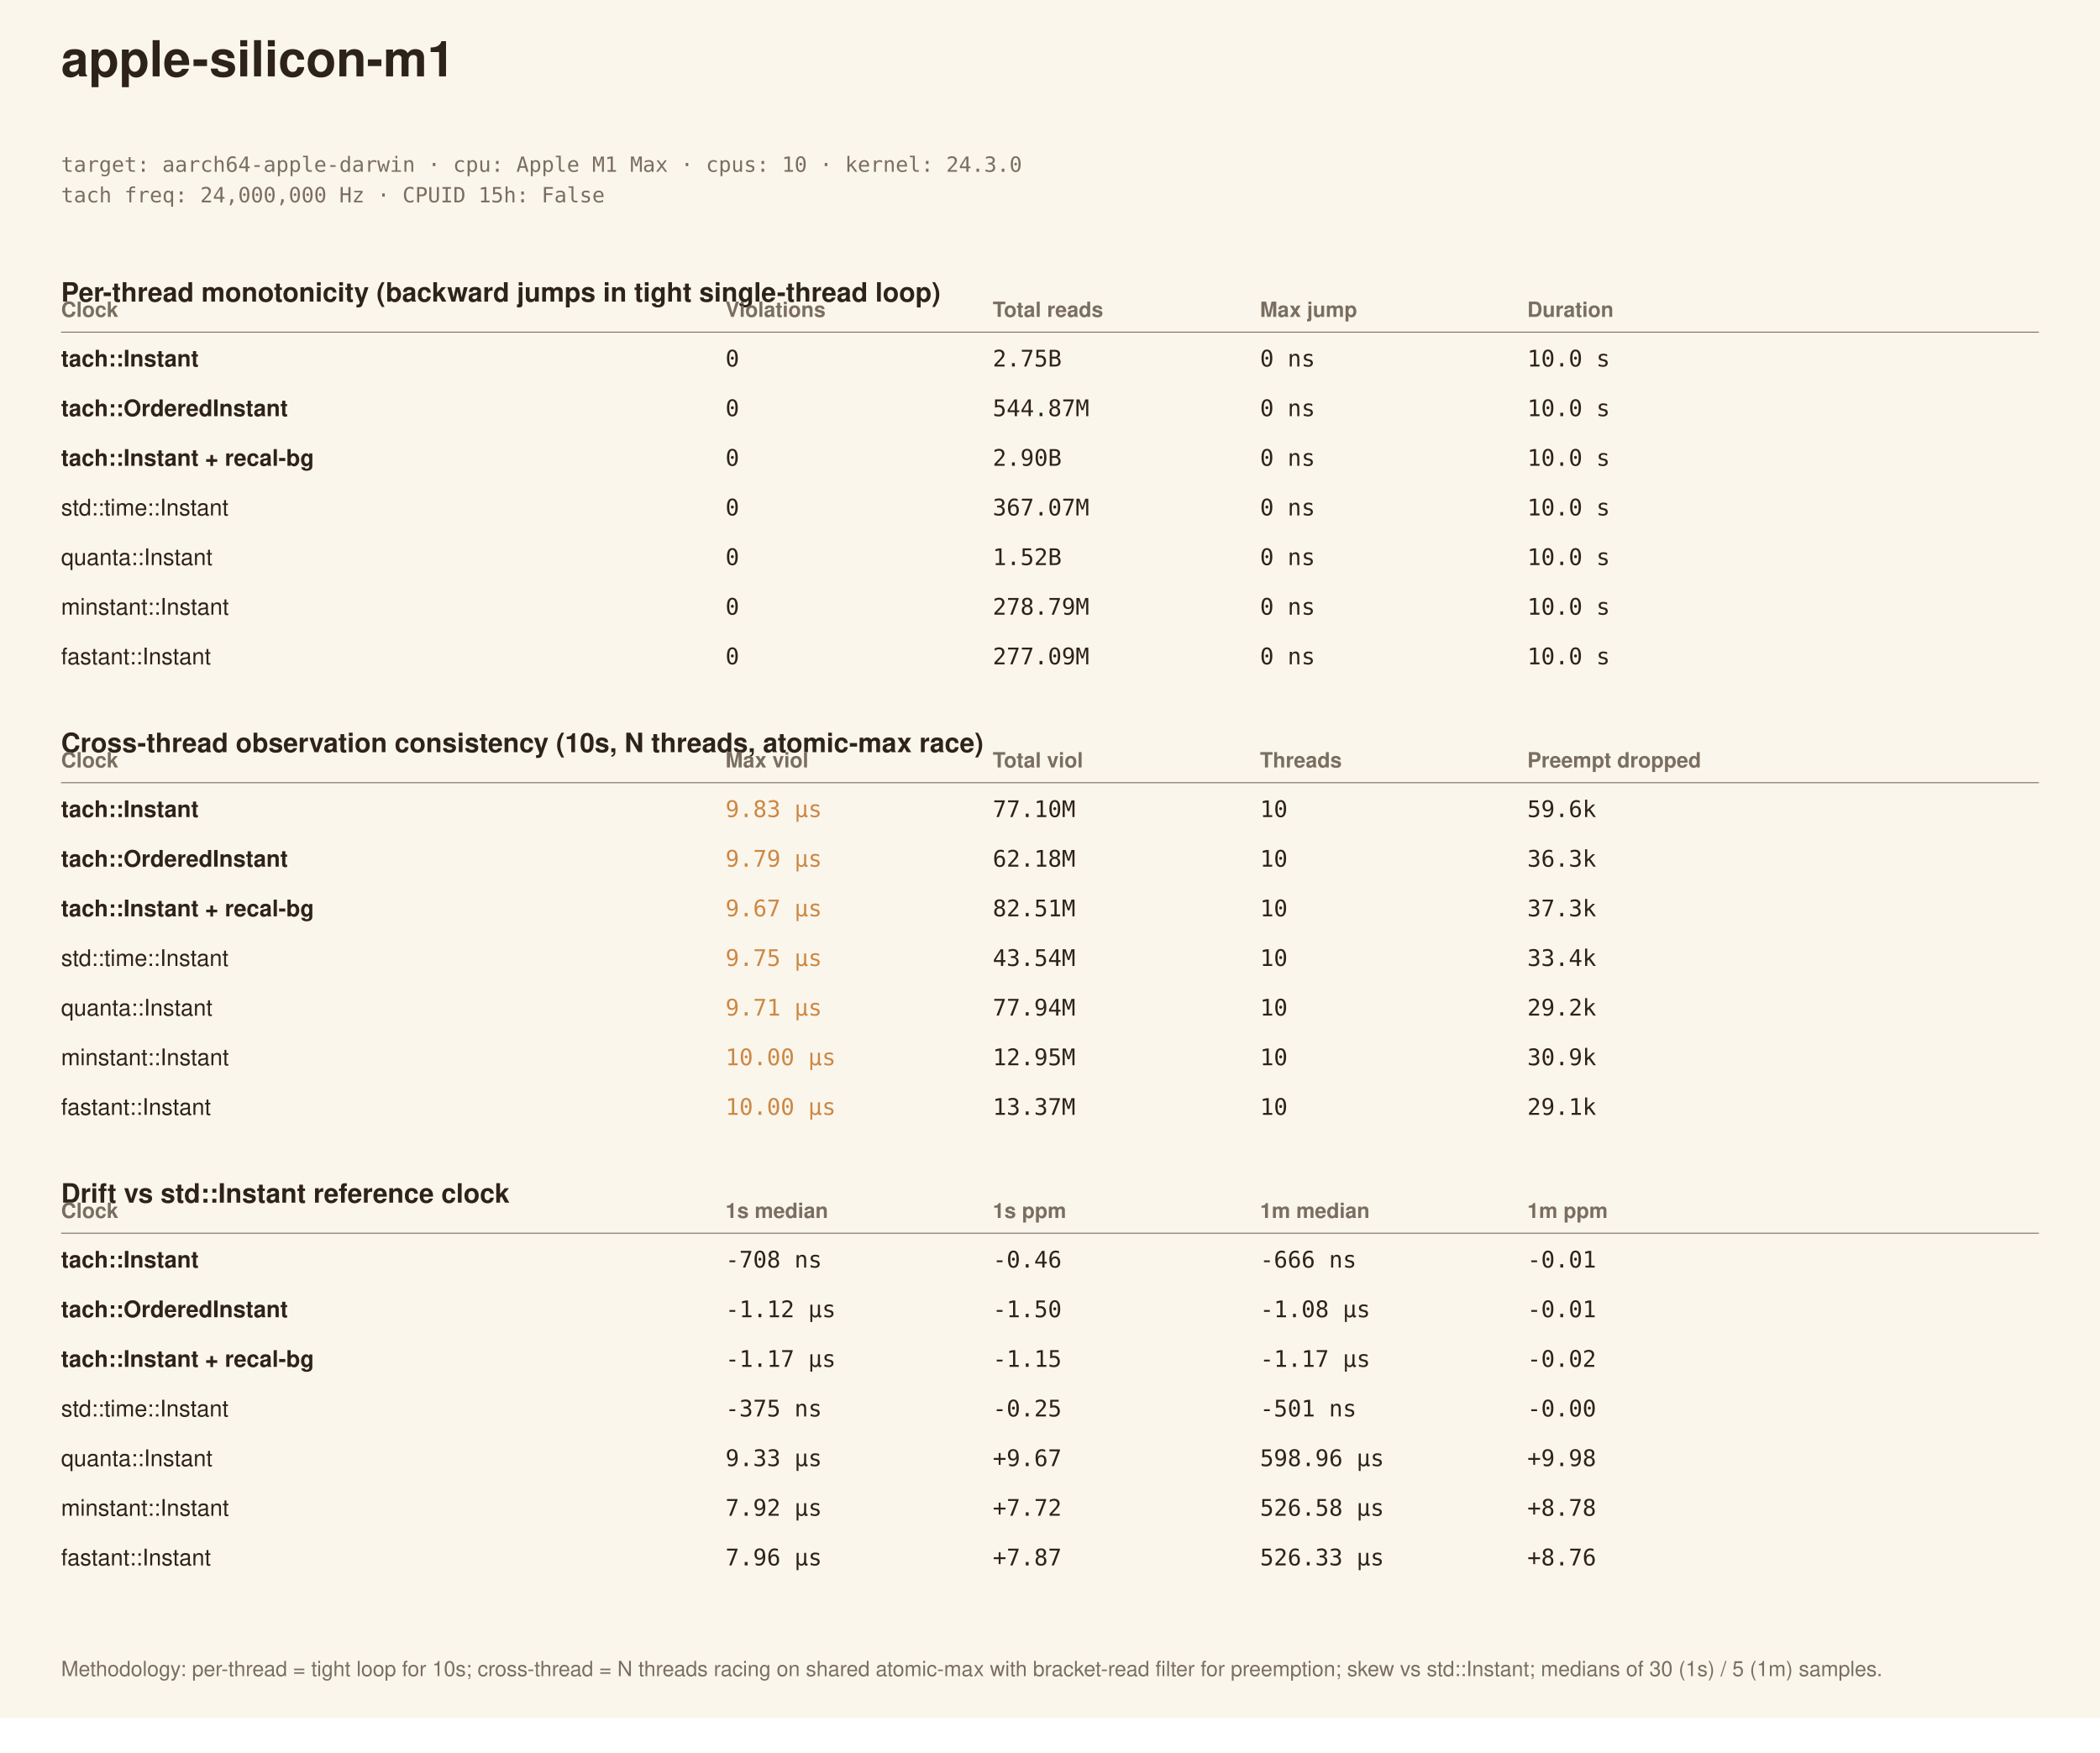
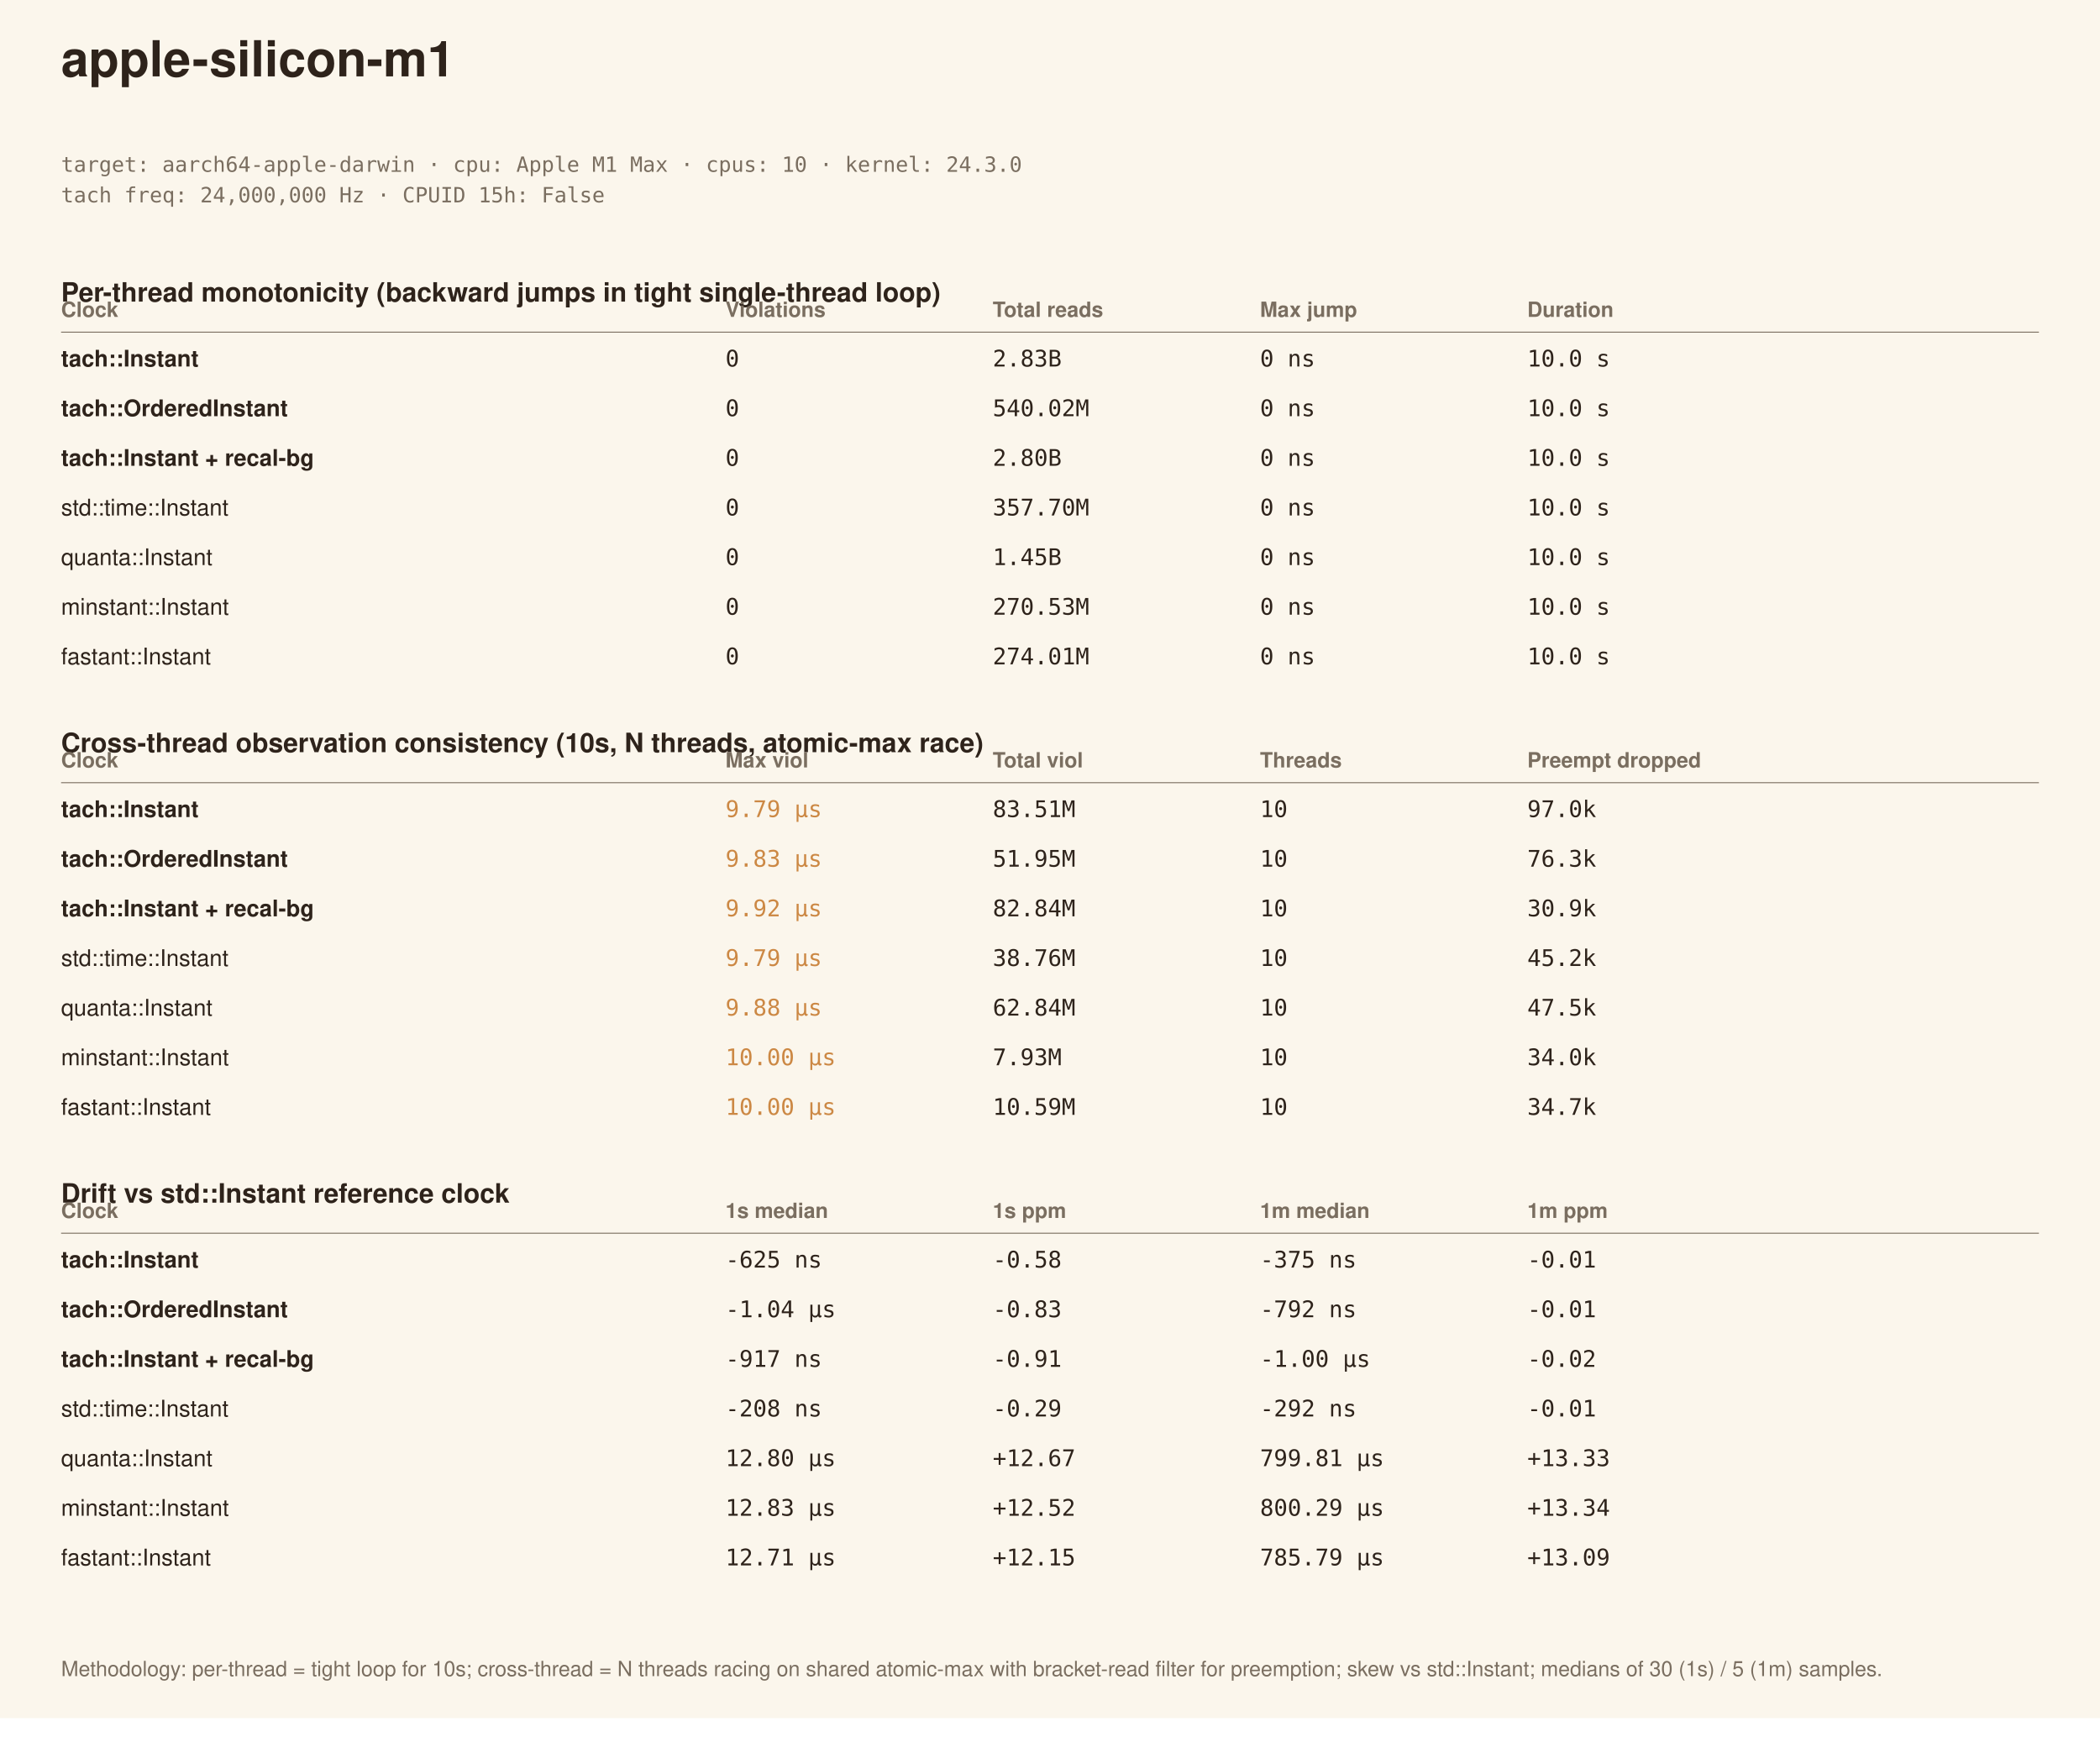
<svg xmlns="http://www.w3.org/2000/svg" viewBox="0 0 1100 918" width="1100" height="918">
  <rect width="1100" height="900" fill="#FBF6EC" />
  <text x="32" y="40" text-anchor="start" font-family="Avenir Next, Helvetica, Arial, sans-serif" font-size="26" font-weight="bold" fill="#2E231B">apple-silicon-m1</text>
  <text x="32" y="90" text-anchor="start" font-family="monospace" font-size="11" fill="#7A6E60">target: aarch64-apple-darwin  ·  cpu: Apple M1 Max  ·  cpus: 10  ·  kernel: 24.3.0</text>
  <text x="32" y="106" text-anchor="start" font-family="monospace" font-size="11" fill="#7A6E60">tach freq: 24,000,000 Hz  ·  CPUID 15h: False</text>
  <text x="32" y="158" text-anchor="start" font-family="Avenir Next, Helvetica, Arial, sans-serif" font-size="14" font-weight="bold" fill="#2E231B">Per-thread monotonicity (backward jumps in tight single-thread loop)</text>
  <line x1="32" y1="174" x2="1068" y2="174" stroke="#7A6E60" stroke-width="0.5" />
  <text x="32" y="166" text-anchor="start" font-family="Avenir Next, Helvetica, Arial, sans-serif" font-size="11" font-weight="bold" fill="#7A6E60">Clock</text>
  <text x="380" y="166" text-anchor="start" font-family="Avenir Next, Helvetica, Arial, sans-serif" font-size="11" font-weight="bold" fill="#7A6E60">Violations</text>
  <text x="520" y="166" text-anchor="start" font-family="Avenir Next, Helvetica, Arial, sans-serif" font-size="11" font-weight="bold" fill="#7A6E60">Total reads</text>
  <text x="660" y="166" text-anchor="start" font-family="Avenir Next, Helvetica, Arial, sans-serif" font-size="11" font-weight="bold" fill="#7A6E60">Max jump</text>
  <text x="800" y="166" text-anchor="start" font-family="Avenir Next, Helvetica, Arial, sans-serif" font-size="11" font-weight="bold" fill="#7A6E60">Duration</text>
  <text x="32" y="192" text-anchor="start" font-family="Avenir Next, Helvetica, Arial, sans-serif" font-size="12" font-weight="bold" fill="#2E231B">tach::Instant</text>
  <text x="380" y="192" text-anchor="start" font-family="monospace" font-size="12" fill="#2E231B">0</text>
-   <text x="520" y="192" text-anchor="start" font-family="monospace" font-size="12" fill="#2E231B">2.75B</text>
+   <text x="520" y="192" text-anchor="start" font-family="monospace" font-size="12" fill="#2E231B">2.83B</text>
  <text x="660" y="192" text-anchor="start" font-family="monospace" font-size="12" fill="#2E231B">0 ns</text>
  <text x="800" y="192" text-anchor="start" font-family="monospace" font-size="12" fill="#2E231B">10.0 s</text>
  <text x="32" y="218" text-anchor="start" font-family="Avenir Next, Helvetica, Arial, sans-serif" font-size="12" font-weight="bold" fill="#2E231B">tach::OrderedInstant</text>
  <text x="380" y="218" text-anchor="start" font-family="monospace" font-size="12" fill="#2E231B">0</text>
-   <text x="520" y="218" text-anchor="start" font-family="monospace" font-size="12" fill="#2E231B">544.87M</text>
+   <text x="520" y="218" text-anchor="start" font-family="monospace" font-size="12" fill="#2E231B">540.02M</text>
  <text x="660" y="218" text-anchor="start" font-family="monospace" font-size="12" fill="#2E231B">0 ns</text>
  <text x="800" y="218" text-anchor="start" font-family="monospace" font-size="12" fill="#2E231B">10.0 s</text>
  <text x="32" y="244" text-anchor="start" font-family="Avenir Next, Helvetica, Arial, sans-serif" font-size="12" font-weight="bold" fill="#2E231B">tach::Instant + recal-bg</text>
  <text x="380" y="244" text-anchor="start" font-family="monospace" font-size="12" fill="#2E231B">0</text>
-   <text x="520" y="244" text-anchor="start" font-family="monospace" font-size="12" fill="#2E231B">2.90B</text>
+   <text x="520" y="244" text-anchor="start" font-family="monospace" font-size="12" fill="#2E231B">2.80B</text>
  <text x="660" y="244" text-anchor="start" font-family="monospace" font-size="12" fill="#2E231B">0 ns</text>
  <text x="800" y="244" text-anchor="start" font-family="monospace" font-size="12" fill="#2E231B">10.0 s</text>
  <text x="32" y="270" text-anchor="start" font-family="Avenir Next, Helvetica, Arial, sans-serif" font-size="12" fill="#2E231B">std::time::Instant</text>
  <text x="380" y="270" text-anchor="start" font-family="monospace" font-size="12" fill="#2E231B">0</text>
-   <text x="520" y="270" text-anchor="start" font-family="monospace" font-size="12" fill="#2E231B">367.07M</text>
+   <text x="520" y="270" text-anchor="start" font-family="monospace" font-size="12" fill="#2E231B">357.70M</text>
  <text x="660" y="270" text-anchor="start" font-family="monospace" font-size="12" fill="#2E231B">0 ns</text>
  <text x="800" y="270" text-anchor="start" font-family="monospace" font-size="12" fill="#2E231B">10.0 s</text>
  <text x="32" y="296" text-anchor="start" font-family="Avenir Next, Helvetica, Arial, sans-serif" font-size="12" fill="#2E231B">quanta::Instant</text>
  <text x="380" y="296" text-anchor="start" font-family="monospace" font-size="12" fill="#2E231B">0</text>
-   <text x="520" y="296" text-anchor="start" font-family="monospace" font-size="12" fill="#2E231B">1.52B</text>
+   <text x="520" y="296" text-anchor="start" font-family="monospace" font-size="12" fill="#2E231B">1.45B</text>
  <text x="660" y="296" text-anchor="start" font-family="monospace" font-size="12" fill="#2E231B">0 ns</text>
  <text x="800" y="296" text-anchor="start" font-family="monospace" font-size="12" fill="#2E231B">10.0 s</text>
  <text x="32" y="322" text-anchor="start" font-family="Avenir Next, Helvetica, Arial, sans-serif" font-size="12" fill="#2E231B">minstant::Instant</text>
  <text x="380" y="322" text-anchor="start" font-family="monospace" font-size="12" fill="#2E231B">0</text>
-   <text x="520" y="322" text-anchor="start" font-family="monospace" font-size="12" fill="#2E231B">278.79M</text>
+   <text x="520" y="322" text-anchor="start" font-family="monospace" font-size="12" fill="#2E231B">270.53M</text>
  <text x="660" y="322" text-anchor="start" font-family="monospace" font-size="12" fill="#2E231B">0 ns</text>
  <text x="800" y="322" text-anchor="start" font-family="monospace" font-size="12" fill="#2E231B">10.0 s</text>
  <text x="32" y="348" text-anchor="start" font-family="Avenir Next, Helvetica, Arial, sans-serif" font-size="12" fill="#2E231B">fastant::Instant</text>
  <text x="380" y="348" text-anchor="start" font-family="monospace" font-size="12" fill="#2E231B">0</text>
-   <text x="520" y="348" text-anchor="start" font-family="monospace" font-size="12" fill="#2E231B">277.09M</text>
+   <text x="520" y="348" text-anchor="start" font-family="monospace" font-size="12" fill="#2E231B">274.01M</text>
  <text x="660" y="348" text-anchor="start" font-family="monospace" font-size="12" fill="#2E231B">0 ns</text>
  <text x="800" y="348" text-anchor="start" font-family="monospace" font-size="12" fill="#2E231B">10.0 s</text>
  <text x="32" y="394" text-anchor="start" font-family="Avenir Next, Helvetica, Arial, sans-serif" font-size="14" font-weight="bold" fill="#2E231B">Cross-thread observation consistency (10s, N threads, atomic-max race)</text>
  <line x1="32" y1="410" x2="1068" y2="410" stroke="#7A6E60" stroke-width="0.5" />
  <text x="32" y="402" text-anchor="start" font-family="Avenir Next, Helvetica, Arial, sans-serif" font-size="11" font-weight="bold" fill="#7A6E60">Clock</text>
  <text x="380" y="402" text-anchor="start" font-family="Avenir Next, Helvetica, Arial, sans-serif" font-size="11" font-weight="bold" fill="#7A6E60">Max viol</text>
  <text x="520" y="402" text-anchor="start" font-family="Avenir Next, Helvetica, Arial, sans-serif" font-size="11" font-weight="bold" fill="#7A6E60">Total viol</text>
  <text x="660" y="402" text-anchor="start" font-family="Avenir Next, Helvetica, Arial, sans-serif" font-size="11" font-weight="bold" fill="#7A6E60">Threads</text>
  <text x="800" y="402" text-anchor="start" font-family="Avenir Next, Helvetica, Arial, sans-serif" font-size="11" font-weight="bold" fill="#7A6E60">Preempt dropped</text>
  <text x="32" y="428" text-anchor="start" font-family="Avenir Next, Helvetica, Arial, sans-serif" font-size="12" font-weight="bold" fill="#2E231B">tach::Instant</text>
-   <text x="380" y="428" text-anchor="start" font-family="monospace" font-size="12" fill="#cc8844">9.83 µs</text>
-   <text x="520" y="428" text-anchor="start" font-family="monospace" font-size="12" fill="#2E231B">77.10M</text>
+   <text x="380" y="428" text-anchor="start" font-family="monospace" font-size="12" fill="#cc8844">9.79 µs</text>
+   <text x="520" y="428" text-anchor="start" font-family="monospace" font-size="12" fill="#2E231B">83.51M</text>
  <text x="660" y="428" text-anchor="start" font-family="monospace" font-size="12" fill="#2E231B">10</text>
-   <text x="800" y="428" text-anchor="start" font-family="monospace" font-size="12" fill="#2E231B">59.6k</text>
+   <text x="800" y="428" text-anchor="start" font-family="monospace" font-size="12" fill="#2E231B">97.0k</text>
  <text x="32" y="454" text-anchor="start" font-family="Avenir Next, Helvetica, Arial, sans-serif" font-size="12" font-weight="bold" fill="#2E231B">tach::OrderedInstant</text>
-   <text x="380" y="454" text-anchor="start" font-family="monospace" font-size="12" fill="#cc8844">9.79 µs</text>
-   <text x="520" y="454" text-anchor="start" font-family="monospace" font-size="12" fill="#2E231B">62.18M</text>
+   <text x="380" y="454" text-anchor="start" font-family="monospace" font-size="12" fill="#cc8844">9.83 µs</text>
+   <text x="520" y="454" text-anchor="start" font-family="monospace" font-size="12" fill="#2E231B">51.95M</text>
  <text x="660" y="454" text-anchor="start" font-family="monospace" font-size="12" fill="#2E231B">10</text>
-   <text x="800" y="454" text-anchor="start" font-family="monospace" font-size="12" fill="#2E231B">36.3k</text>
+   <text x="800" y="454" text-anchor="start" font-family="monospace" font-size="12" fill="#2E231B">76.3k</text>
  <text x="32" y="480" text-anchor="start" font-family="Avenir Next, Helvetica, Arial, sans-serif" font-size="12" font-weight="bold" fill="#2E231B">tach::Instant + recal-bg</text>
-   <text x="380" y="480" text-anchor="start" font-family="monospace" font-size="12" fill="#cc8844">9.67 µs</text>
-   <text x="520" y="480" text-anchor="start" font-family="monospace" font-size="12" fill="#2E231B">82.51M</text>
+   <text x="380" y="480" text-anchor="start" font-family="monospace" font-size="12" fill="#cc8844">9.92 µs</text>
+   <text x="520" y="480" text-anchor="start" font-family="monospace" font-size="12" fill="#2E231B">82.84M</text>
  <text x="660" y="480" text-anchor="start" font-family="monospace" font-size="12" fill="#2E231B">10</text>
-   <text x="800" y="480" text-anchor="start" font-family="monospace" font-size="12" fill="#2E231B">37.3k</text>
+   <text x="800" y="480" text-anchor="start" font-family="monospace" font-size="12" fill="#2E231B">30.9k</text>
  <text x="32" y="506" text-anchor="start" font-family="Avenir Next, Helvetica, Arial, sans-serif" font-size="12" fill="#2E231B">std::time::Instant</text>
-   <text x="380" y="506" text-anchor="start" font-family="monospace" font-size="12" fill="#cc8844">9.75 µs</text>
-   <text x="520" y="506" text-anchor="start" font-family="monospace" font-size="12" fill="#2E231B">43.54M</text>
+   <text x="380" y="506" text-anchor="start" font-family="monospace" font-size="12" fill="#cc8844">9.79 µs</text>
+   <text x="520" y="506" text-anchor="start" font-family="monospace" font-size="12" fill="#2E231B">38.76M</text>
  <text x="660" y="506" text-anchor="start" font-family="monospace" font-size="12" fill="#2E231B">10</text>
-   <text x="800" y="506" text-anchor="start" font-family="monospace" font-size="12" fill="#2E231B">33.4k</text>
+   <text x="800" y="506" text-anchor="start" font-family="monospace" font-size="12" fill="#2E231B">45.2k</text>
  <text x="32" y="532" text-anchor="start" font-family="Avenir Next, Helvetica, Arial, sans-serif" font-size="12" fill="#2E231B">quanta::Instant</text>
-   <text x="380" y="532" text-anchor="start" font-family="monospace" font-size="12" fill="#cc8844">9.71 µs</text>
-   <text x="520" y="532" text-anchor="start" font-family="monospace" font-size="12" fill="#2E231B">77.94M</text>
+   <text x="380" y="532" text-anchor="start" font-family="monospace" font-size="12" fill="#cc8844">9.88 µs</text>
+   <text x="520" y="532" text-anchor="start" font-family="monospace" font-size="12" fill="#2E231B">62.84M</text>
  <text x="660" y="532" text-anchor="start" font-family="monospace" font-size="12" fill="#2E231B">10</text>
-   <text x="800" y="532" text-anchor="start" font-family="monospace" font-size="12" fill="#2E231B">29.2k</text>
+   <text x="800" y="532" text-anchor="start" font-family="monospace" font-size="12" fill="#2E231B">47.5k</text>
  <text x="32" y="558" text-anchor="start" font-family="Avenir Next, Helvetica, Arial, sans-serif" font-size="12" fill="#2E231B">minstant::Instant</text>
  <text x="380" y="558" text-anchor="start" font-family="monospace" font-size="12" fill="#cc8844">10.00 µs</text>
-   <text x="520" y="558" text-anchor="start" font-family="monospace" font-size="12" fill="#2E231B">12.95M</text>
+   <text x="520" y="558" text-anchor="start" font-family="monospace" font-size="12" fill="#2E231B">7.93M</text>
  <text x="660" y="558" text-anchor="start" font-family="monospace" font-size="12" fill="#2E231B">10</text>
-   <text x="800" y="558" text-anchor="start" font-family="monospace" font-size="12" fill="#2E231B">30.9k</text>
+   <text x="800" y="558" text-anchor="start" font-family="monospace" font-size="12" fill="#2E231B">34.0k</text>
  <text x="32" y="584" text-anchor="start" font-family="Avenir Next, Helvetica, Arial, sans-serif" font-size="12" fill="#2E231B">fastant::Instant</text>
  <text x="380" y="584" text-anchor="start" font-family="monospace" font-size="12" fill="#cc8844">10.00 µs</text>
-   <text x="520" y="584" text-anchor="start" font-family="monospace" font-size="12" fill="#2E231B">13.37M</text>
+   <text x="520" y="584" text-anchor="start" font-family="monospace" font-size="12" fill="#2E231B">10.59M</text>
  <text x="660" y="584" text-anchor="start" font-family="monospace" font-size="12" fill="#2E231B">10</text>
-   <text x="800" y="584" text-anchor="start" font-family="monospace" font-size="12" fill="#2E231B">29.1k</text>
+   <text x="800" y="584" text-anchor="start" font-family="monospace" font-size="12" fill="#2E231B">34.7k</text>
  <text x="32" y="630" text-anchor="start" font-family="Avenir Next, Helvetica, Arial, sans-serif" font-size="14" font-weight="bold" fill="#2E231B">Drift vs std::Instant reference clock</text>
  <line x1="32" y1="646" x2="1068" y2="646" stroke="#7A6E60" stroke-width="0.5" />
  <text x="32" y="638" text-anchor="start" font-family="Avenir Next, Helvetica, Arial, sans-serif" font-size="11" font-weight="bold" fill="#7A6E60">Clock</text>
  <text x="380" y="638" text-anchor="start" font-family="Avenir Next, Helvetica, Arial, sans-serif" font-size="11" font-weight="bold" fill="#7A6E60">1s median</text>
  <text x="520" y="638" text-anchor="start" font-family="Avenir Next, Helvetica, Arial, sans-serif" font-size="11" font-weight="bold" fill="#7A6E60">1s ppm</text>
  <text x="660" y="638" text-anchor="start" font-family="Avenir Next, Helvetica, Arial, sans-serif" font-size="11" font-weight="bold" fill="#7A6E60">1m median</text>
  <text x="800" y="638" text-anchor="start" font-family="Avenir Next, Helvetica, Arial, sans-serif" font-size="11" font-weight="bold" fill="#7A6E60">1m ppm</text>
  <text x="32" y="664" text-anchor="start" font-family="Avenir Next, Helvetica, Arial, sans-serif" font-size="12" font-weight="bold" fill="#2E231B">tach::Instant</text>
-   <text x="380" y="664" text-anchor="start" font-family="monospace" font-size="12" fill="#2E231B">-708 ns</text>
-   <text x="520" y="664" text-anchor="start" font-family="monospace" font-size="12" fill="#2E231B">-0.46</text>
-   <text x="660" y="664" text-anchor="start" font-family="monospace" font-size="12" fill="#2E231B">-666 ns</text>
+   <text x="380" y="664" text-anchor="start" font-family="monospace" font-size="12" fill="#2E231B">-625 ns</text>
+   <text x="520" y="664" text-anchor="start" font-family="monospace" font-size="12" fill="#2E231B">-0.58</text>
+   <text x="660" y="664" text-anchor="start" font-family="monospace" font-size="12" fill="#2E231B">-375 ns</text>
  <text x="800" y="664" text-anchor="start" font-family="monospace" font-size="12" fill="#2E231B">-0.01</text>
  <text x="32" y="690" text-anchor="start" font-family="Avenir Next, Helvetica, Arial, sans-serif" font-size="12" font-weight="bold" fill="#2E231B">tach::OrderedInstant</text>
-   <text x="380" y="690" text-anchor="start" font-family="monospace" font-size="12" fill="#2E231B">-1.12 µs</text>
-   <text x="520" y="690" text-anchor="start" font-family="monospace" font-size="12" fill="#2E231B">-1.50</text>
-   <text x="660" y="690" text-anchor="start" font-family="monospace" font-size="12" fill="#2E231B">-1.08 µs</text>
+   <text x="380" y="690" text-anchor="start" font-family="monospace" font-size="12" fill="#2E231B">-1.04 µs</text>
+   <text x="520" y="690" text-anchor="start" font-family="monospace" font-size="12" fill="#2E231B">-0.83</text>
+   <text x="660" y="690" text-anchor="start" font-family="monospace" font-size="12" fill="#2E231B">-792 ns</text>
  <text x="800" y="690" text-anchor="start" font-family="monospace" font-size="12" fill="#2E231B">-0.01</text>
  <text x="32" y="716" text-anchor="start" font-family="Avenir Next, Helvetica, Arial, sans-serif" font-size="12" font-weight="bold" fill="#2E231B">tach::Instant + recal-bg</text>
-   <text x="380" y="716" text-anchor="start" font-family="monospace" font-size="12" fill="#2E231B">-1.17 µs</text>
-   <text x="520" y="716" text-anchor="start" font-family="monospace" font-size="12" fill="#2E231B">-1.15</text>
-   <text x="660" y="716" text-anchor="start" font-family="monospace" font-size="12" fill="#2E231B">-1.17 µs</text>
+   <text x="380" y="716" text-anchor="start" font-family="monospace" font-size="12" fill="#2E231B">-917 ns</text>
+   <text x="520" y="716" text-anchor="start" font-family="monospace" font-size="12" fill="#2E231B">-0.91</text>
+   <text x="660" y="716" text-anchor="start" font-family="monospace" font-size="12" fill="#2E231B">-1.00 µs</text>
  <text x="800" y="716" text-anchor="start" font-family="monospace" font-size="12" fill="#2E231B">-0.02</text>
  <text x="32" y="742" text-anchor="start" font-family="Avenir Next, Helvetica, Arial, sans-serif" font-size="12" fill="#2E231B">std::time::Instant</text>
-   <text x="380" y="742" text-anchor="start" font-family="monospace" font-size="12" fill="#2E231B">-375 ns</text>
-   <text x="520" y="742" text-anchor="start" font-family="monospace" font-size="12" fill="#2E231B">-0.25</text>
-   <text x="660" y="742" text-anchor="start" font-family="monospace" font-size="12" fill="#2E231B">-501 ns</text>
-   <text x="800" y="742" text-anchor="start" font-family="monospace" font-size="12" fill="#2E231B">-0.00</text>
+   <text x="380" y="742" text-anchor="start" font-family="monospace" font-size="12" fill="#2E231B">-208 ns</text>
+   <text x="520" y="742" text-anchor="start" font-family="monospace" font-size="12" fill="#2E231B">-0.29</text>
+   <text x="660" y="742" text-anchor="start" font-family="monospace" font-size="12" fill="#2E231B">-292 ns</text>
+   <text x="800" y="742" text-anchor="start" font-family="monospace" font-size="12" fill="#2E231B">-0.01</text>
  <text x="32" y="768" text-anchor="start" font-family="Avenir Next, Helvetica, Arial, sans-serif" font-size="12" fill="#2E231B">quanta::Instant</text>
-   <text x="380" y="768" text-anchor="start" font-family="monospace" font-size="12" fill="#2E231B">9.33 µs</text>
-   <text x="520" y="768" text-anchor="start" font-family="monospace" font-size="12" fill="#2E231B">+9.67</text>
-   <text x="660" y="768" text-anchor="start" font-family="monospace" font-size="12" fill="#2E231B">598.96 µs</text>
-   <text x="800" y="768" text-anchor="start" font-family="monospace" font-size="12" fill="#2E231B">+9.98</text>
+   <text x="380" y="768" text-anchor="start" font-family="monospace" font-size="12" fill="#2E231B">12.80 µs</text>
+   <text x="520" y="768" text-anchor="start" font-family="monospace" font-size="12" fill="#2E231B">+12.67</text>
+   <text x="660" y="768" text-anchor="start" font-family="monospace" font-size="12" fill="#2E231B">799.81 µs</text>
+   <text x="800" y="768" text-anchor="start" font-family="monospace" font-size="12" fill="#2E231B">+13.33</text>
  <text x="32" y="794" text-anchor="start" font-family="Avenir Next, Helvetica, Arial, sans-serif" font-size="12" fill="#2E231B">minstant::Instant</text>
-   <text x="380" y="794" text-anchor="start" font-family="monospace" font-size="12" fill="#2E231B">7.92 µs</text>
-   <text x="520" y="794" text-anchor="start" font-family="monospace" font-size="12" fill="#2E231B">+7.72</text>
-   <text x="660" y="794" text-anchor="start" font-family="monospace" font-size="12" fill="#2E231B">526.58 µs</text>
-   <text x="800" y="794" text-anchor="start" font-family="monospace" font-size="12" fill="#2E231B">+8.78</text>
+   <text x="380" y="794" text-anchor="start" font-family="monospace" font-size="12" fill="#2E231B">12.83 µs</text>
+   <text x="520" y="794" text-anchor="start" font-family="monospace" font-size="12" fill="#2E231B">+12.52</text>
+   <text x="660" y="794" text-anchor="start" font-family="monospace" font-size="12" fill="#2E231B">800.29 µs</text>
+   <text x="800" y="794" text-anchor="start" font-family="monospace" font-size="12" fill="#2E231B">+13.34</text>
  <text x="32" y="820" text-anchor="start" font-family="Avenir Next, Helvetica, Arial, sans-serif" font-size="12" fill="#2E231B">fastant::Instant</text>
-   <text x="380" y="820" text-anchor="start" font-family="monospace" font-size="12" fill="#2E231B">7.96 µs</text>
-   <text x="520" y="820" text-anchor="start" font-family="monospace" font-size="12" fill="#2E231B">+7.87</text>
-   <text x="660" y="820" text-anchor="start" font-family="monospace" font-size="12" fill="#2E231B">526.33 µs</text>
-   <text x="800" y="820" text-anchor="start" font-family="monospace" font-size="12" fill="#2E231B">+8.76</text>
+   <text x="380" y="820" text-anchor="start" font-family="monospace" font-size="12" fill="#2E231B">12.71 µs</text>
+   <text x="520" y="820" text-anchor="start" font-family="monospace" font-size="12" fill="#2E231B">+12.15</text>
+   <text x="660" y="820" text-anchor="start" font-family="monospace" font-size="12" fill="#2E231B">785.79 µs</text>
+   <text x="800" y="820" text-anchor="start" font-family="monospace" font-size="12" fill="#2E231B">+13.09</text>
  <text x="32" y="878" text-anchor="start" font-family="Avenir Next, Helvetica, Arial, sans-serif" font-size="11" fill="#7A6E60">Methodology: per-thread = tight loop for 10s; cross-thread = N threads racing on shared atomic-max with bracket-read filter for preemption; skew vs std::Instant; medians of 30 (1s) / 5 (1m) samples.</text>
</svg>
